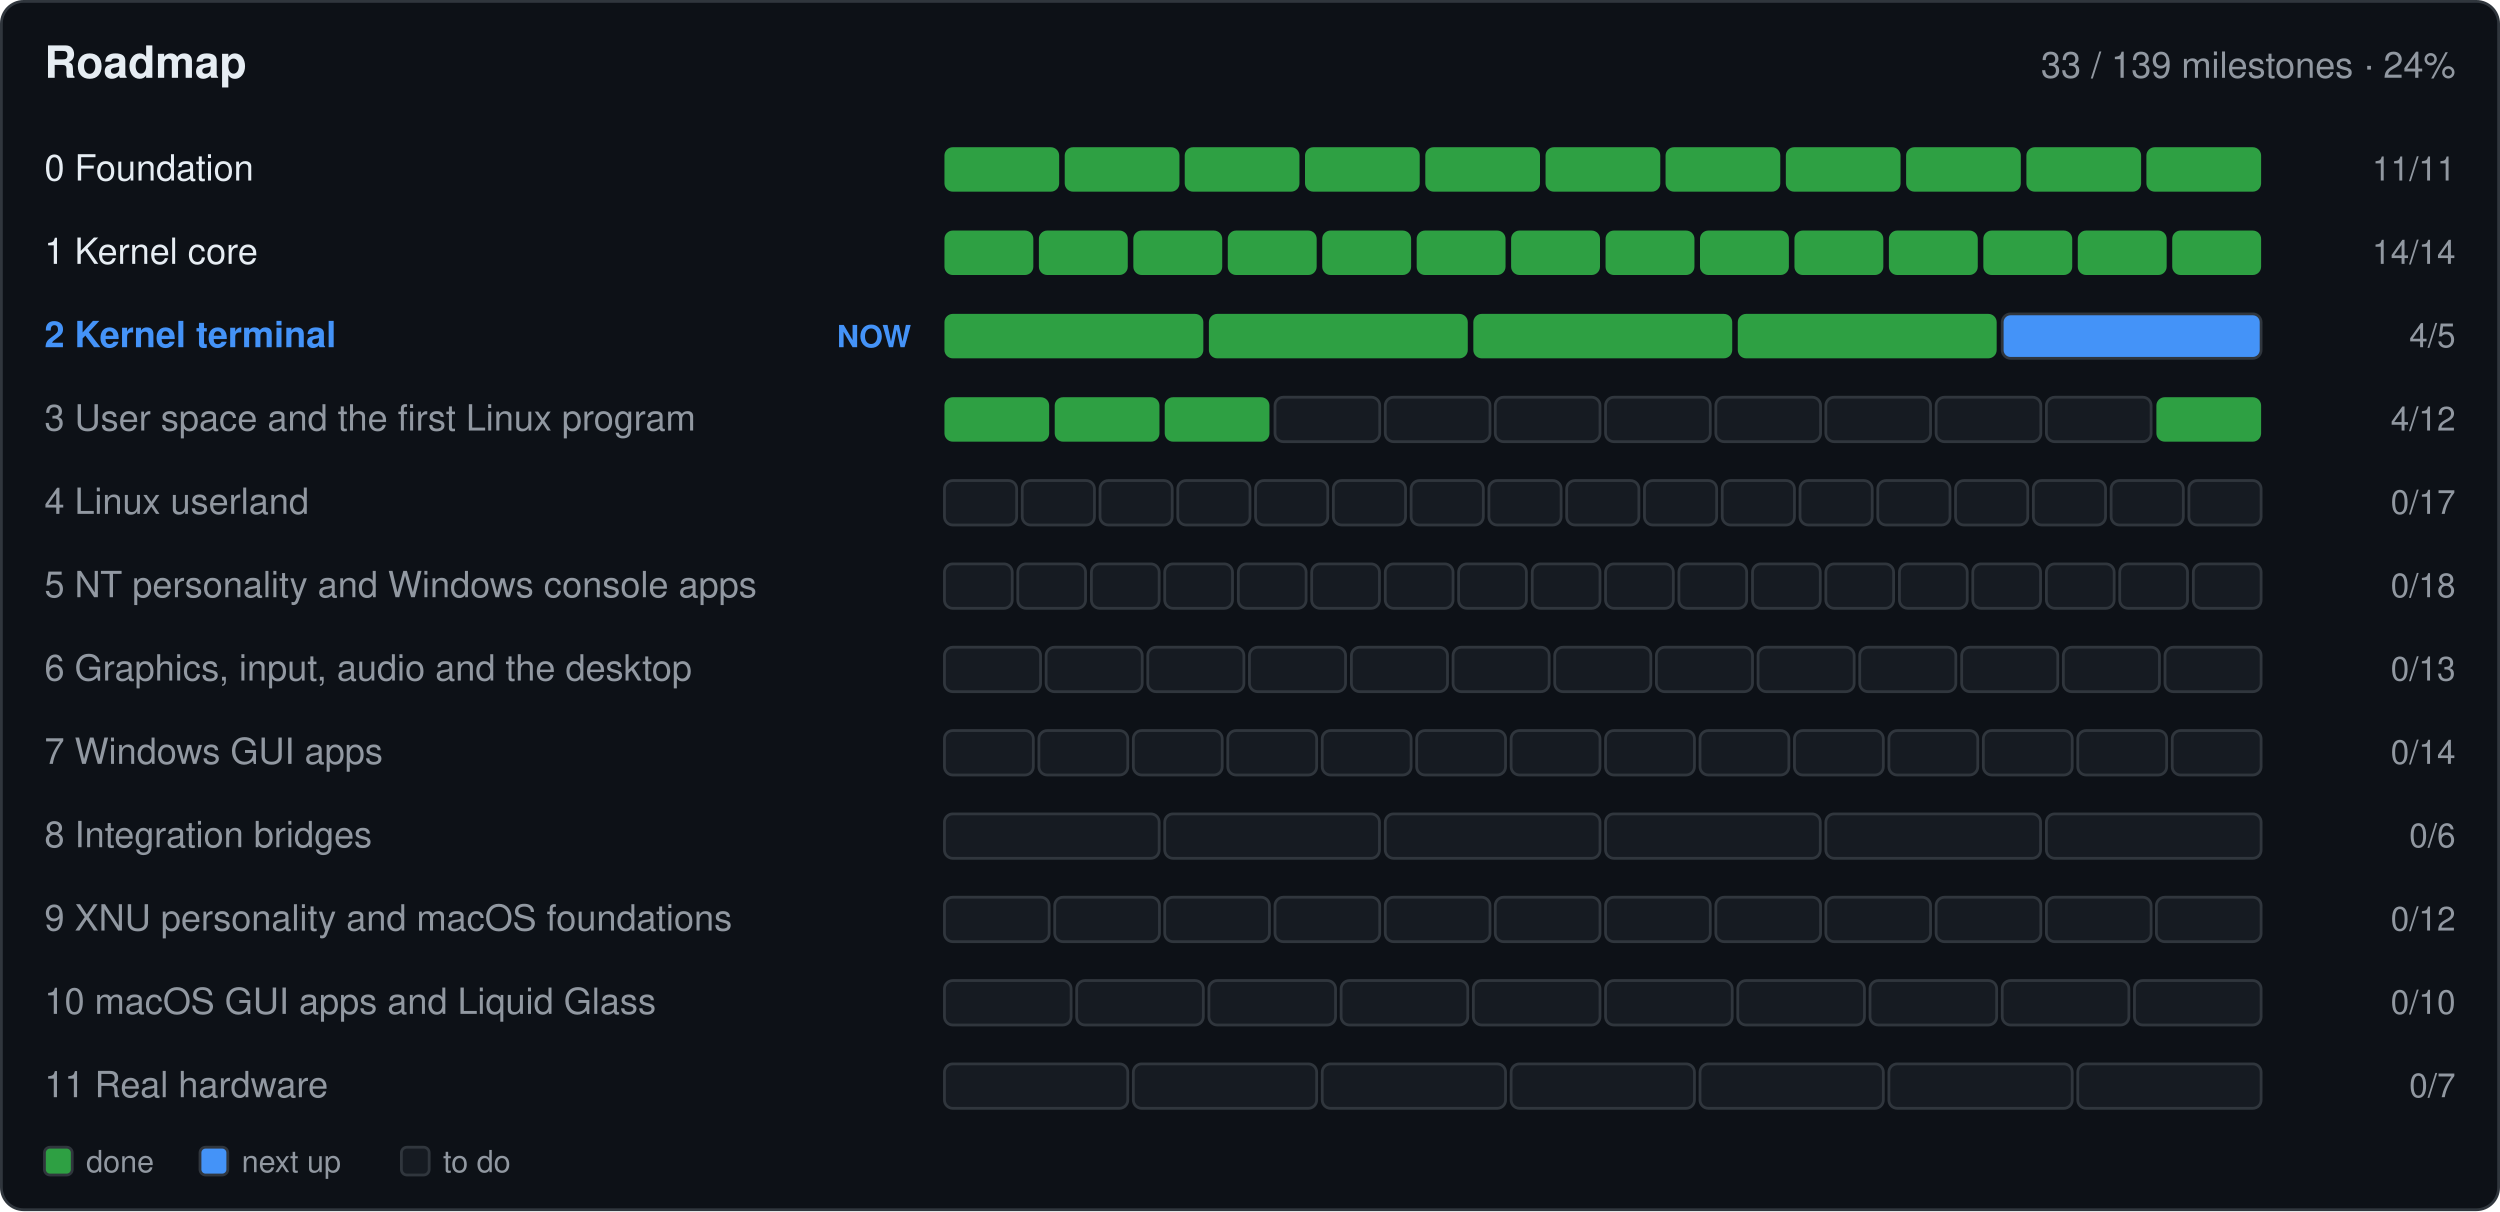
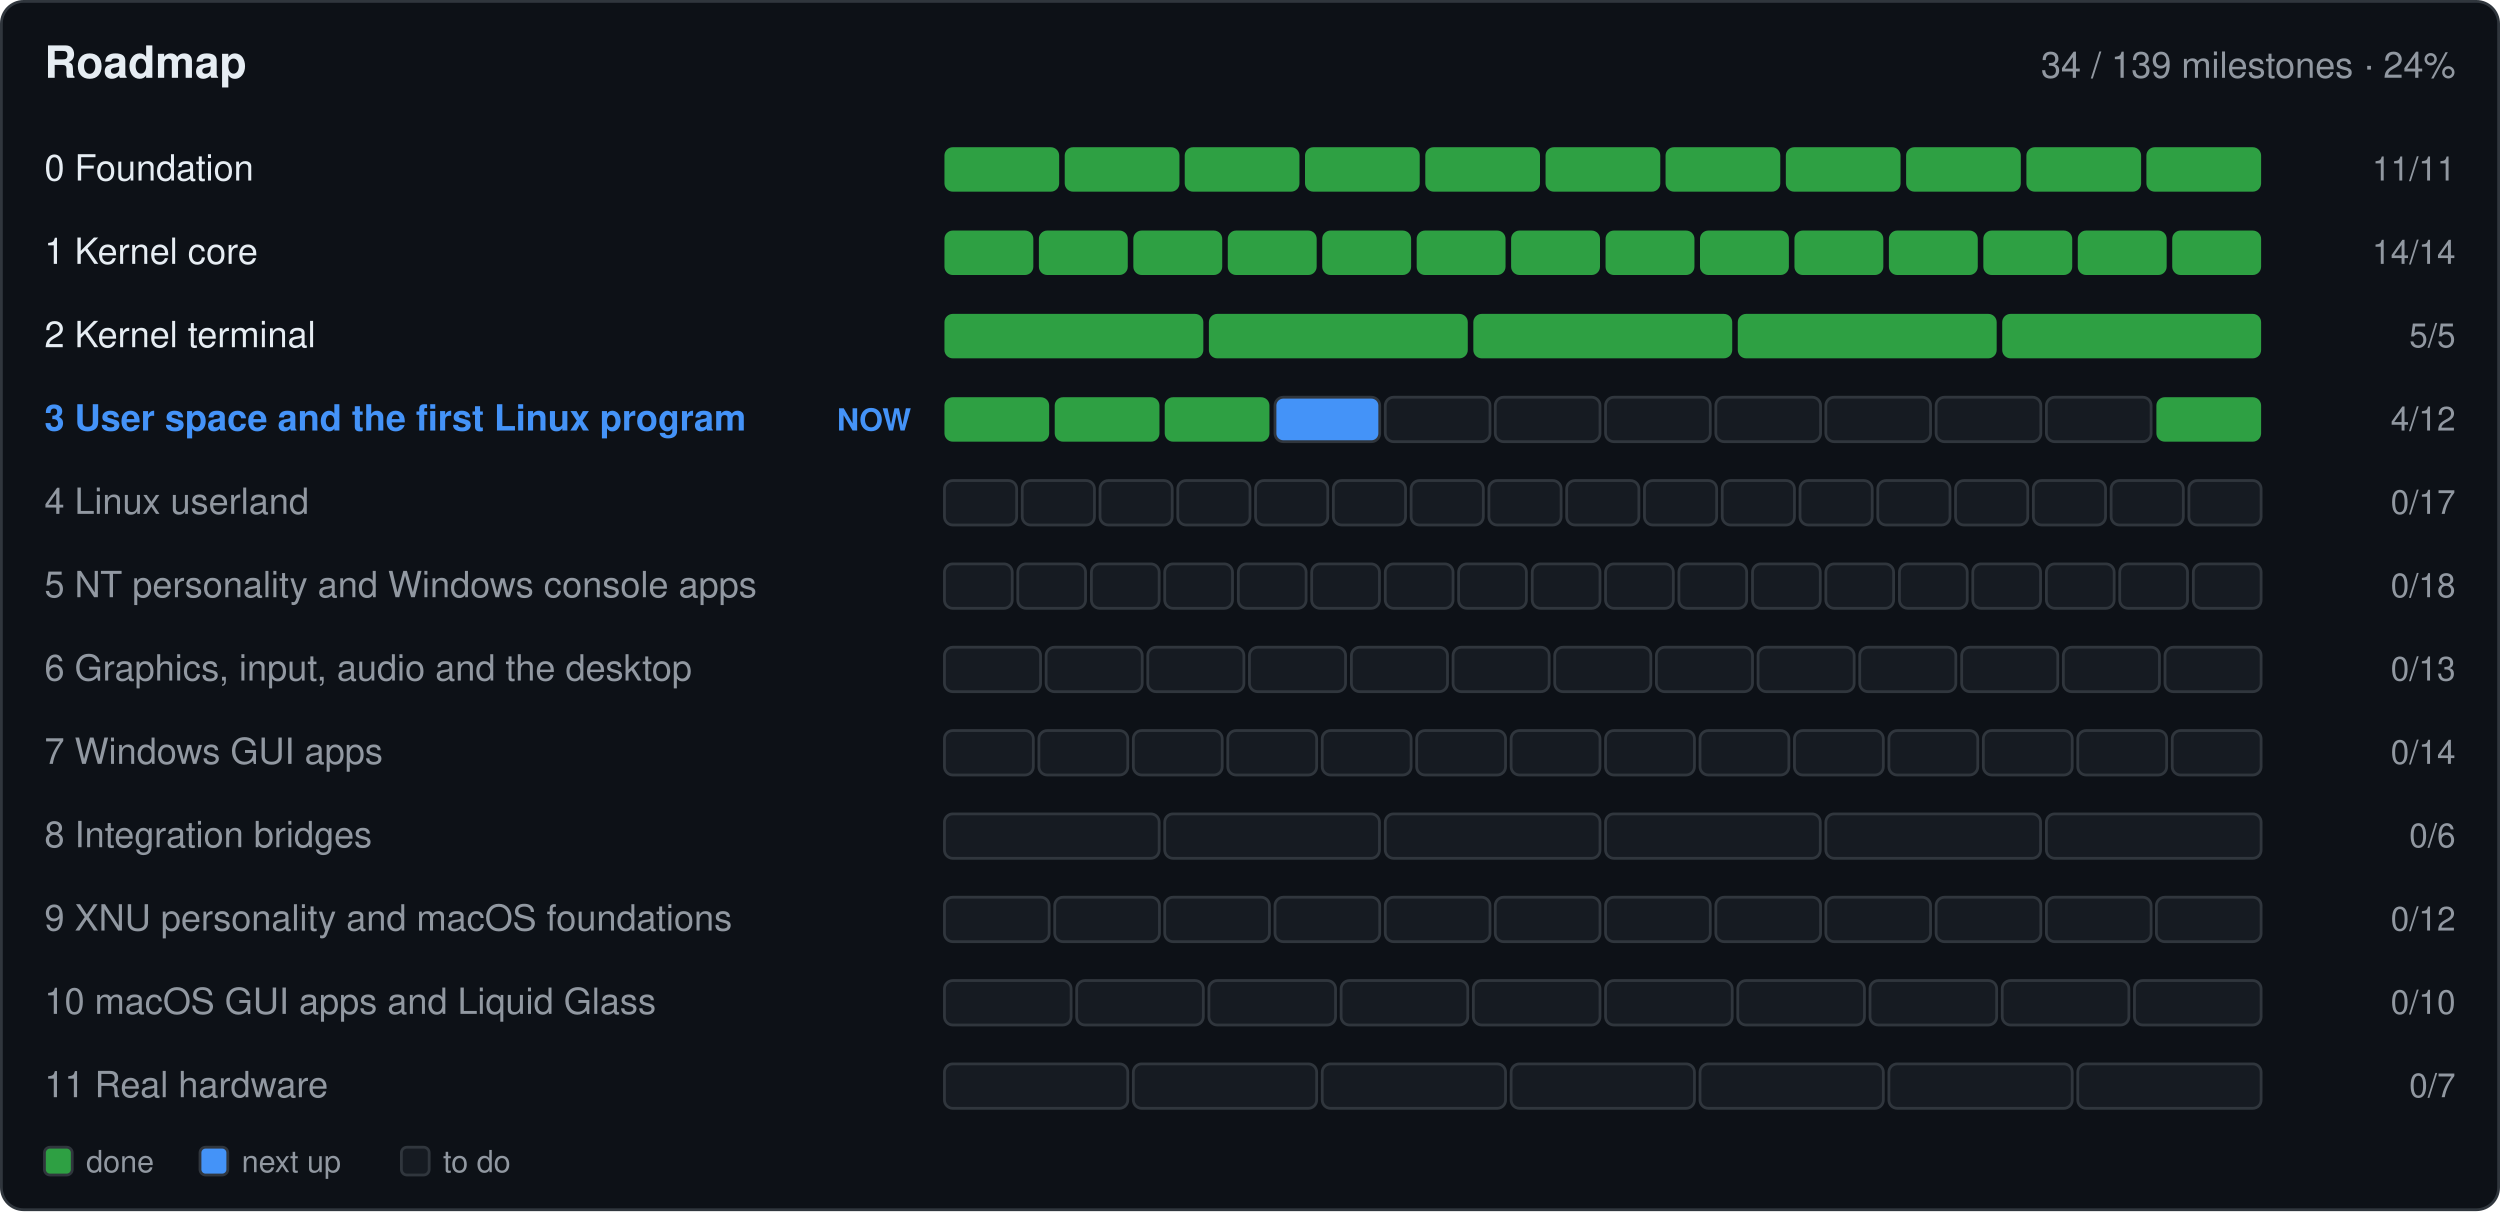
- <svg xmlns="http://www.w3.org/2000/svg" width="900" height="436" viewBox="0 0 900 436" role="img" aria-label="Roadmap: 33 of 139 milestones done">
+ <svg xmlns="http://www.w3.org/2000/svg" width="900" height="436" viewBox="0 0 900 436" role="img" aria-label="Roadmap: 34 of 139 milestones done">
  <rect x="0.5" y="0.5" width="899.0" height="435.0" fill="#0d1117" rx="8" stroke="#30363d" />
  <text x="16.0" y="28.0" font-family="-apple-system,BlinkMacSystemFont,'Segoe UI',Helvetica,Arial,sans-serif" font-size="16" font-weight="600" fill="#e6edf3" text-anchor="start">Roadmap</text>
-   <text x="884.0" y="28.0" font-family="-apple-system,BlinkMacSystemFont,'Segoe UI',Helvetica,Arial,sans-serif" font-size="13" font-weight="400" fill="#9198a1" text-anchor="end">33 / 139 milestones · 24%</text>
+   <text x="884.0" y="28.0" font-family="-apple-system,BlinkMacSystemFont,'Segoe UI',Helvetica,Arial,sans-serif" font-size="13" font-weight="400" fill="#9198a1" text-anchor="end">34 / 139 milestones · 24%</text>
  <text x="16.0" y="65.0" font-family="-apple-system,BlinkMacSystemFont,'Segoe UI',Helvetica,Arial,sans-serif" font-size="13" font-weight="400" fill="#e6edf3" text-anchor="start"> 0  Foundation</text>
  <g>
    <rect x="340.0" y="53.0" width="41.3" height="16.0" fill="#2ea043" rx="3" />
  </g>
  <g>
    <rect x="383.3" y="53.0" width="41.3" height="16.0" fill="#2ea043" rx="3" />
  </g>
  <g>
    <rect x="426.5" y="53.0" width="41.3" height="16.0" fill="#2ea043" rx="3" />
  </g>
  <g>
    <rect x="469.8" y="53.0" width="41.3" height="16.0" fill="#2ea043" rx="3" />
  </g>
  <g>
    <rect x="513.1" y="53.0" width="41.3" height="16.0" fill="#2ea043" rx="3" />
  </g>
  <g>
    <rect x="556.4" y="53.0" width="41.3" height="16.0" fill="#2ea043" rx="3" />
  </g>
  <g>
    <rect x="599.6" y="53.0" width="41.3" height="16.0" fill="#2ea043" rx="3" />
  </g>
  <g>
    <rect x="642.9" y="53.0" width="41.3" height="16.0" fill="#2ea043" rx="3" />
  </g>
  <g>
    <rect x="686.2" y="53.0" width="41.3" height="16.0" fill="#2ea043" rx="3" />
  </g>
  <g>
    <rect x="729.5" y="53.0" width="41.3" height="16.0" fill="#2ea043" rx="3" />
  </g>
  <g>
    <rect x="772.7" y="53.0" width="41.3" height="16.0" fill="#2ea043" rx="3" />
  </g>
  <text x="884.0" y="65.0" font-family="-apple-system,BlinkMacSystemFont,'Segoe UI',Helvetica,Arial,sans-serif" font-size="12" font-weight="400" fill="#9198a1" text-anchor="end">11/11</text>
  <text x="16.0" y="95.0" font-family="-apple-system,BlinkMacSystemFont,'Segoe UI',Helvetica,Arial,sans-serif" font-size="13" font-weight="400" fill="#e6edf3" text-anchor="start"> 1  Kernel core</text>
  <g>
    <rect x="340.0" y="83.0" width="32.0" height="16.0" fill="#2ea043" rx="3" />
  </g>
  <g>
    <rect x="374.0" y="83.0" width="32.0" height="16.0" fill="#2ea043" rx="3" />
  </g>
  <g>
    <rect x="408.0" y="83.0" width="32.0" height="16.0" fill="#2ea043" rx="3" />
  </g>
  <g>
    <rect x="442.0" y="83.0" width="32.0" height="16.0" fill="#2ea043" rx="3" />
  </g>
  <g>
    <rect x="476.0" y="83.0" width="32.0" height="16.0" fill="#2ea043" rx="3" />
  </g>
  <g>
    <rect x="510.0" y="83.0" width="32.0" height="16.0" fill="#2ea043" rx="3" />
  </g>
  <g>
    <rect x="544.0" y="83.0" width="32.0" height="16.0" fill="#2ea043" rx="3" />
  </g>
  <g>
    <rect x="578.0" y="83.0" width="32.0" height="16.0" fill="#2ea043" rx="3" />
  </g>
  <g>
    <rect x="612.0" y="83.0" width="32.0" height="16.0" fill="#2ea043" rx="3" />
  </g>
  <g>
    <rect x="646.0" y="83.0" width="32.0" height="16.0" fill="#2ea043" rx="3" />
  </g>
  <g>
    <rect x="680.0" y="83.0" width="32.0" height="16.0" fill="#2ea043" rx="3" />
  </g>
  <g>
    <rect x="714.0" y="83.0" width="32.0" height="16.0" fill="#2ea043" rx="3" />
  </g>
  <g>
    <rect x="748.0" y="83.0" width="32.0" height="16.0" fill="#2ea043" rx="3" />
  </g>
  <g>
    <rect x="782.0" y="83.0" width="32.0" height="16.0" fill="#2ea043" rx="3" />
  </g>
  <text x="884.0" y="95.0" font-family="-apple-system,BlinkMacSystemFont,'Segoe UI',Helvetica,Arial,sans-serif" font-size="12" font-weight="400" fill="#9198a1" text-anchor="end">14/14</text>
-   <text x="16.0" y="125.0" font-family="-apple-system,BlinkMacSystemFont,'Segoe UI',Helvetica,Arial,sans-serif" font-size="13" font-weight="600" fill="#4493f8" text-anchor="start"> 2  Kernel terminal</text>
-   <text x="328.0" y="125.0" font-family="-apple-system,BlinkMacSystemFont,'Segoe UI',Helvetica,Arial,sans-serif" font-size="11" font-weight="600" fill="#4493f8" text-anchor="end">NOW</text>
+   <text x="16.0" y="125.0" font-family="-apple-system,BlinkMacSystemFont,'Segoe UI',Helvetica,Arial,sans-serif" font-size="13" font-weight="400" fill="#e6edf3" text-anchor="start"> 2  Kernel terminal</text>
  <g>
    <rect x="340.0" y="113.0" width="93.2" height="16.0" fill="#2ea043" rx="3" />
  </g>
  <g>
    <rect x="435.2" y="113.0" width="93.2" height="16.0" fill="#2ea043" rx="3" />
  </g>
  <g>
    <rect x="530.4" y="113.0" width="93.2" height="16.0" fill="#2ea043" rx="3" />
  </g>
  <g>
    <rect x="625.6" y="113.0" width="93.2" height="16.0" fill="#2ea043" rx="3" />
  </g>
  <g>
-     <rect x="720.8" y="113.0" width="93.2" height="16.0" fill="#4493f8" rx="3" stroke="#30363d" />
-   </g>
-   <text x="884.0" y="125.0" font-family="-apple-system,BlinkMacSystemFont,'Segoe UI',Helvetica,Arial,sans-serif" font-size="12" font-weight="400" fill="#9198a1" text-anchor="end">4/5</text>
-   <text x="16.0" y="155.0" font-family="-apple-system,BlinkMacSystemFont,'Segoe UI',Helvetica,Arial,sans-serif" font-size="13" font-weight="400" fill="#9198a1" text-anchor="start"> 3  User space and the first Linux program</text>
+     <rect x="720.8" y="113.0" width="93.2" height="16.0" fill="#2ea043" rx="3" />
+   </g>
+   <text x="884.0" y="125.0" font-family="-apple-system,BlinkMacSystemFont,'Segoe UI',Helvetica,Arial,sans-serif" font-size="12" font-weight="400" fill="#9198a1" text-anchor="end">5/5</text>
+   <text x="16.0" y="155.0" font-family="-apple-system,BlinkMacSystemFont,'Segoe UI',Helvetica,Arial,sans-serif" font-size="13" font-weight="600" fill="#4493f8" text-anchor="start"> 3  User space and the first Linux program</text>
+   <text x="328.0" y="155.0" font-family="-apple-system,BlinkMacSystemFont,'Segoe UI',Helvetica,Arial,sans-serif" font-size="11" font-weight="600" fill="#4493f8" text-anchor="end">NOW</text>
  <g>
    <rect x="340.0" y="143.0" width="37.7" height="16.0" fill="#2ea043" rx="3" />
  </g>
  <g>
    <rect x="379.7" y="143.0" width="37.7" height="16.0" fill="#2ea043" rx="3" />
  </g>
  <g>
    <rect x="419.3" y="143.0" width="37.7" height="16.0" fill="#2ea043" rx="3" />
  </g>
  <g>
-     <rect x="459.0" y="143.0" width="37.7" height="16.0" fill="#161b22" rx="3" stroke="#30363d" />
+     <rect x="459.0" y="143.0" width="37.7" height="16.0" fill="#4493f8" rx="3" stroke="#30363d" />
  </g>
  <g>
    <rect x="498.7" y="143.0" width="37.7" height="16.0" fill="#161b22" rx="3" stroke="#30363d" />
  </g>
  <g>
    <rect x="538.3" y="143.0" width="37.7" height="16.0" fill="#161b22" rx="3" stroke="#30363d" />
  </g>
  <g>
    <rect x="578.0" y="143.0" width="37.7" height="16.0" fill="#161b22" rx="3" stroke="#30363d" />
  </g>
  <g>
    <rect x="617.7" y="143.0" width="37.7" height="16.0" fill="#161b22" rx="3" stroke="#30363d" />
  </g>
  <g>
    <rect x="657.3" y="143.0" width="37.7" height="16.0" fill="#161b22" rx="3" stroke="#30363d" />
  </g>
  <g>
    <rect x="697.0" y="143.0" width="37.7" height="16.0" fill="#161b22" rx="3" stroke="#30363d" />
  </g>
  <g>
    <rect x="736.7" y="143.0" width="37.7" height="16.0" fill="#161b22" rx="3" stroke="#30363d" />
  </g>
  <g>
    <rect x="776.3" y="143.0" width="37.7" height="16.0" fill="#2ea043" rx="3" />
  </g>
  <text x="884.0" y="155.0" font-family="-apple-system,BlinkMacSystemFont,'Segoe UI',Helvetica,Arial,sans-serif" font-size="12" font-weight="400" fill="#9198a1" text-anchor="end">4/12</text>
  <text x="16.0" y="185.0" font-family="-apple-system,BlinkMacSystemFont,'Segoe UI',Helvetica,Arial,sans-serif" font-size="13" font-weight="400" fill="#9198a1" text-anchor="start"> 4  Linux userland</text>
  <g>
    <rect x="340.0" y="173.0" width="26.0" height="16.0" fill="#161b22" rx="3" stroke="#30363d" />
  </g>
  <g>
    <rect x="368.0" y="173.0" width="26.0" height="16.0" fill="#161b22" rx="3" stroke="#30363d" />
  </g>
  <g>
    <rect x="396.0" y="173.0" width="26.0" height="16.0" fill="#161b22" rx="3" stroke="#30363d" />
  </g>
  <g>
    <rect x="424.0" y="173.0" width="26.0" height="16.0" fill="#161b22" rx="3" stroke="#30363d" />
  </g>
  <g>
    <rect x="452.0" y="173.0" width="26.0" height="16.0" fill="#161b22" rx="3" stroke="#30363d" />
  </g>
  <g>
    <rect x="480.0" y="173.0" width="26.0" height="16.0" fill="#161b22" rx="3" stroke="#30363d" />
  </g>
  <g>
    <rect x="508.0" y="173.0" width="26.0" height="16.0" fill="#161b22" rx="3" stroke="#30363d" />
  </g>
  <g>
    <rect x="536.0" y="173.0" width="26.0" height="16.0" fill="#161b22" rx="3" stroke="#30363d" />
  </g>
  <g>
    <rect x="564.0" y="173.0" width="26.0" height="16.0" fill="#161b22" rx="3" stroke="#30363d" />
  </g>
  <g>
    <rect x="592.0" y="173.0" width="26.0" height="16.0" fill="#161b22" rx="3" stroke="#30363d" />
  </g>
  <g>
    <rect x="620.0" y="173.0" width="26.0" height="16.0" fill="#161b22" rx="3" stroke="#30363d" />
  </g>
  <g>
    <rect x="648.0" y="173.0" width="26.0" height="16.0" fill="#161b22" rx="3" stroke="#30363d" />
  </g>
  <g>
    <rect x="676.0" y="173.0" width="26.0" height="16.0" fill="#161b22" rx="3" stroke="#30363d" />
  </g>
  <g>
    <rect x="704.0" y="173.0" width="26.0" height="16.0" fill="#161b22" rx="3" stroke="#30363d" />
  </g>
  <g>
    <rect x="732.0" y="173.0" width="26.0" height="16.0" fill="#161b22" rx="3" stroke="#30363d" />
  </g>
  <g>
    <rect x="760.0" y="173.0" width="26.0" height="16.0" fill="#161b22" rx="3" stroke="#30363d" />
  </g>
  <g>
    <rect x="788.0" y="173.0" width="26.0" height="16.0" fill="#161b22" rx="3" stroke="#30363d" />
  </g>
  <text x="884.0" y="185.0" font-family="-apple-system,BlinkMacSystemFont,'Segoe UI',Helvetica,Arial,sans-serif" font-size="12" font-weight="400" fill="#9198a1" text-anchor="end">0/17</text>
  <text x="16.0" y="215.0" font-family="-apple-system,BlinkMacSystemFont,'Segoe UI',Helvetica,Arial,sans-serif" font-size="13" font-weight="400" fill="#9198a1" text-anchor="start"> 5  NT personality and Windows console apps</text>
  <g>
    <rect x="340.0" y="203.0" width="24.4" height="16.0" fill="#161b22" rx="3" stroke="#30363d" />
  </g>
  <g>
    <rect x="366.4" y="203.0" width="24.4" height="16.0" fill="#161b22" rx="3" stroke="#30363d" />
  </g>
  <g>
    <rect x="392.9" y="203.0" width="24.4" height="16.0" fill="#161b22" rx="3" stroke="#30363d" />
  </g>
  <g>
    <rect x="419.3" y="203.0" width="24.4" height="16.0" fill="#161b22" rx="3" stroke="#30363d" />
  </g>
  <g>
    <rect x="445.8" y="203.0" width="24.4" height="16.0" fill="#161b22" rx="3" stroke="#30363d" />
  </g>
  <g>
    <rect x="472.2" y="203.0" width="24.4" height="16.0" fill="#161b22" rx="3" stroke="#30363d" />
  </g>
  <g>
    <rect x="498.7" y="203.0" width="24.4" height="16.0" fill="#161b22" rx="3" stroke="#30363d" />
  </g>
  <g>
    <rect x="525.1" y="203.0" width="24.4" height="16.0" fill="#161b22" rx="3" stroke="#30363d" />
  </g>
  <g>
    <rect x="551.6" y="203.0" width="24.4" height="16.0" fill="#161b22" rx="3" stroke="#30363d" />
  </g>
  <g>
    <rect x="578.0" y="203.0" width="24.4" height="16.0" fill="#161b22" rx="3" stroke="#30363d" />
  </g>
  <g>
    <rect x="604.4" y="203.0" width="24.4" height="16.0" fill="#161b22" rx="3" stroke="#30363d" />
  </g>
  <g>
    <rect x="630.9" y="203.0" width="24.4" height="16.0" fill="#161b22" rx="3" stroke="#30363d" />
  </g>
  <g>
    <rect x="657.3" y="203.0" width="24.4" height="16.0" fill="#161b22" rx="3" stroke="#30363d" />
  </g>
  <g>
    <rect x="683.8" y="203.0" width="24.4" height="16.0" fill="#161b22" rx="3" stroke="#30363d" />
  </g>
  <g>
    <rect x="710.2" y="203.0" width="24.4" height="16.0" fill="#161b22" rx="3" stroke="#30363d" />
  </g>
  <g>
    <rect x="736.7" y="203.0" width="24.4" height="16.0" fill="#161b22" rx="3" stroke="#30363d" />
  </g>
  <g>
    <rect x="763.1" y="203.0" width="24.4" height="16.0" fill="#161b22" rx="3" stroke="#30363d" />
  </g>
  <g>
    <rect x="789.6" y="203.0" width="24.4" height="16.0" fill="#161b22" rx="3" stroke="#30363d" />
  </g>
  <text x="884.0" y="215.0" font-family="-apple-system,BlinkMacSystemFont,'Segoe UI',Helvetica,Arial,sans-serif" font-size="12" font-weight="400" fill="#9198a1" text-anchor="end">0/18</text>
  <text x="16.0" y="245.0" font-family="-apple-system,BlinkMacSystemFont,'Segoe UI',Helvetica,Arial,sans-serif" font-size="13" font-weight="400" fill="#9198a1" text-anchor="start"> 6  Graphics, input, audio and the desktop</text>
  <g>
    <rect x="340.0" y="233.0" width="34.6" height="16.0" fill="#161b22" rx="3" stroke="#30363d" />
  </g>
  <g>
    <rect x="376.6" y="233.0" width="34.6" height="16.0" fill="#161b22" rx="3" stroke="#30363d" />
  </g>
  <g>
    <rect x="413.2" y="233.0" width="34.6" height="16.0" fill="#161b22" rx="3" stroke="#30363d" />
  </g>
  <g>
    <rect x="449.8" y="233.0" width="34.6" height="16.0" fill="#161b22" rx="3" stroke="#30363d" />
  </g>
  <g>
    <rect x="486.5" y="233.0" width="34.6" height="16.0" fill="#161b22" rx="3" stroke="#30363d" />
  </g>
  <g>
    <rect x="523.1" y="233.0" width="34.6" height="16.0" fill="#161b22" rx="3" stroke="#30363d" />
  </g>
  <g>
    <rect x="559.7" y="233.0" width="34.6" height="16.0" fill="#161b22" rx="3" stroke="#30363d" />
  </g>
  <g>
    <rect x="596.3" y="233.0" width="34.6" height="16.0" fill="#161b22" rx="3" stroke="#30363d" />
  </g>
  <g>
    <rect x="632.9" y="233.0" width="34.6" height="16.0" fill="#161b22" rx="3" stroke="#30363d" />
  </g>
  <g>
    <rect x="669.5" y="233.0" width="34.6" height="16.0" fill="#161b22" rx="3" stroke="#30363d" />
  </g>
  <g>
    <rect x="706.2" y="233.0" width="34.6" height="16.0" fill="#161b22" rx="3" stroke="#30363d" />
  </g>
  <g>
    <rect x="742.8" y="233.0" width="34.6" height="16.0" fill="#161b22" rx="3" stroke="#30363d" />
  </g>
  <g>
    <rect x="779.4" y="233.0" width="34.6" height="16.0" fill="#161b22" rx="3" stroke="#30363d" />
  </g>
  <text x="884.0" y="245.0" font-family="-apple-system,BlinkMacSystemFont,'Segoe UI',Helvetica,Arial,sans-serif" font-size="12" font-weight="400" fill="#9198a1" text-anchor="end">0/13</text>
  <text x="16.0" y="275.0" font-family="-apple-system,BlinkMacSystemFont,'Segoe UI',Helvetica,Arial,sans-serif" font-size="13" font-weight="400" fill="#9198a1" text-anchor="start"> 7  Windows GUI apps</text>
  <g>
    <rect x="340.0" y="263.0" width="32.0" height="16.0" fill="#161b22" rx="3" stroke="#30363d" />
  </g>
  <g>
    <rect x="374.0" y="263.0" width="32.0" height="16.0" fill="#161b22" rx="3" stroke="#30363d" />
  </g>
  <g>
    <rect x="408.0" y="263.0" width="32.0" height="16.0" fill="#161b22" rx="3" stroke="#30363d" />
  </g>
  <g>
    <rect x="442.0" y="263.0" width="32.0" height="16.0" fill="#161b22" rx="3" stroke="#30363d" />
  </g>
  <g>
    <rect x="476.0" y="263.0" width="32.0" height="16.0" fill="#161b22" rx="3" stroke="#30363d" />
  </g>
  <g>
    <rect x="510.0" y="263.0" width="32.0" height="16.0" fill="#161b22" rx="3" stroke="#30363d" />
  </g>
  <g>
    <rect x="544.0" y="263.0" width="32.0" height="16.0" fill="#161b22" rx="3" stroke="#30363d" />
  </g>
  <g>
    <rect x="578.0" y="263.0" width="32.0" height="16.0" fill="#161b22" rx="3" stroke="#30363d" />
  </g>
  <g>
    <rect x="612.0" y="263.0" width="32.0" height="16.0" fill="#161b22" rx="3" stroke="#30363d" />
  </g>
  <g>
    <rect x="646.0" y="263.0" width="32.0" height="16.0" fill="#161b22" rx="3" stroke="#30363d" />
  </g>
  <g>
    <rect x="680.0" y="263.0" width="32.0" height="16.0" fill="#161b22" rx="3" stroke="#30363d" />
  </g>
  <g>
    <rect x="714.0" y="263.0" width="32.0" height="16.0" fill="#161b22" rx="3" stroke="#30363d" />
  </g>
  <g>
    <rect x="748.0" y="263.0" width="32.0" height="16.0" fill="#161b22" rx="3" stroke="#30363d" />
  </g>
  <g>
    <rect x="782.0" y="263.0" width="32.0" height="16.0" fill="#161b22" rx="3" stroke="#30363d" />
  </g>
  <text x="884.0" y="275.0" font-family="-apple-system,BlinkMacSystemFont,'Segoe UI',Helvetica,Arial,sans-serif" font-size="12" font-weight="400" fill="#9198a1" text-anchor="end">0/14</text>
  <text x="16.0" y="305.0" font-family="-apple-system,BlinkMacSystemFont,'Segoe UI',Helvetica,Arial,sans-serif" font-size="13" font-weight="400" fill="#9198a1" text-anchor="start"> 8  Integration bridges</text>
  <g>
    <rect x="340.0" y="293.0" width="77.3" height="16.0" fill="#161b22" rx="3" stroke="#30363d" />
  </g>
  <g>
    <rect x="419.3" y="293.0" width="77.3" height="16.0" fill="#161b22" rx="3" stroke="#30363d" />
  </g>
  <g>
    <rect x="498.7" y="293.0" width="77.3" height="16.0" fill="#161b22" rx="3" stroke="#30363d" />
  </g>
  <g>
    <rect x="578.0" y="293.0" width="77.3" height="16.0" fill="#161b22" rx="3" stroke="#30363d" />
  </g>
  <g>
    <rect x="657.3" y="293.0" width="77.3" height="16.0" fill="#161b22" rx="3" stroke="#30363d" />
  </g>
  <g>
    <rect x="736.7" y="293.0" width="77.3" height="16.0" fill="#161b22" rx="3" stroke="#30363d" />
  </g>
  <text x="884.0" y="305.0" font-family="-apple-system,BlinkMacSystemFont,'Segoe UI',Helvetica,Arial,sans-serif" font-size="12" font-weight="400" fill="#9198a1" text-anchor="end">0/6</text>
  <text x="16.0" y="335.0" font-family="-apple-system,BlinkMacSystemFont,'Segoe UI',Helvetica,Arial,sans-serif" font-size="13" font-weight="400" fill="#9198a1" text-anchor="start"> 9  XNU personality and macOS foundations</text>
  <g>
    <rect x="340.0" y="323.0" width="37.7" height="16.0" fill="#161b22" rx="3" stroke="#30363d" />
  </g>
  <g>
    <rect x="379.7" y="323.0" width="37.7" height="16.0" fill="#161b22" rx="3" stroke="#30363d" />
  </g>
  <g>
    <rect x="419.3" y="323.0" width="37.7" height="16.0" fill="#161b22" rx="3" stroke="#30363d" />
  </g>
  <g>
    <rect x="459.0" y="323.0" width="37.7" height="16.0" fill="#161b22" rx="3" stroke="#30363d" />
  </g>
  <g>
    <rect x="498.7" y="323.0" width="37.7" height="16.0" fill="#161b22" rx="3" stroke="#30363d" />
  </g>
  <g>
    <rect x="538.3" y="323.0" width="37.7" height="16.0" fill="#161b22" rx="3" stroke="#30363d" />
  </g>
  <g>
    <rect x="578.0" y="323.0" width="37.7" height="16.0" fill="#161b22" rx="3" stroke="#30363d" />
  </g>
  <g>
    <rect x="617.7" y="323.0" width="37.7" height="16.0" fill="#161b22" rx="3" stroke="#30363d" />
  </g>
  <g>
    <rect x="657.3" y="323.0" width="37.7" height="16.0" fill="#161b22" rx="3" stroke="#30363d" />
  </g>
  <g>
    <rect x="697.0" y="323.0" width="37.7" height="16.0" fill="#161b22" rx="3" stroke="#30363d" />
  </g>
  <g>
    <rect x="736.7" y="323.0" width="37.7" height="16.0" fill="#161b22" rx="3" stroke="#30363d" />
  </g>
  <g>
    <rect x="776.3" y="323.0" width="37.7" height="16.0" fill="#161b22" rx="3" stroke="#30363d" />
  </g>
  <text x="884.0" y="335.0" font-family="-apple-system,BlinkMacSystemFont,'Segoe UI',Helvetica,Arial,sans-serif" font-size="12" font-weight="400" fill="#9198a1" text-anchor="end">0/12</text>
  <text x="16.0" y="365.0" font-family="-apple-system,BlinkMacSystemFont,'Segoe UI',Helvetica,Arial,sans-serif" font-size="13" font-weight="400" fill="#9198a1" text-anchor="start">10  macOS GUI apps and Liquid Glass</text>
  <g>
    <rect x="340.0" y="353.0" width="45.6" height="16.0" fill="#161b22" rx="3" stroke="#30363d" />
  </g>
  <g>
    <rect x="387.6" y="353.0" width="45.6" height="16.0" fill="#161b22" rx="3" stroke="#30363d" />
  </g>
  <g>
    <rect x="435.2" y="353.0" width="45.6" height="16.0" fill="#161b22" rx="3" stroke="#30363d" />
  </g>
  <g>
    <rect x="482.8" y="353.0" width="45.6" height="16.0" fill="#161b22" rx="3" stroke="#30363d" />
  </g>
  <g>
    <rect x="530.4" y="353.0" width="45.6" height="16.0" fill="#161b22" rx="3" stroke="#30363d" />
  </g>
  <g>
    <rect x="578.0" y="353.0" width="45.6" height="16.0" fill="#161b22" rx="3" stroke="#30363d" />
  </g>
  <g>
    <rect x="625.6" y="353.0" width="45.6" height="16.0" fill="#161b22" rx="3" stroke="#30363d" />
  </g>
  <g>
    <rect x="673.2" y="353.0" width="45.6" height="16.0" fill="#161b22" rx="3" stroke="#30363d" />
  </g>
  <g>
    <rect x="720.8" y="353.0" width="45.6" height="16.0" fill="#161b22" rx="3" stroke="#30363d" />
  </g>
  <g>
    <rect x="768.4" y="353.0" width="45.6" height="16.0" fill="#161b22" rx="3" stroke="#30363d" />
  </g>
  <text x="884.0" y="365.0" font-family="-apple-system,BlinkMacSystemFont,'Segoe UI',Helvetica,Arial,sans-serif" font-size="12" font-weight="400" fill="#9198a1" text-anchor="end">0/10</text>
  <text x="16.0" y="395.0" font-family="-apple-system,BlinkMacSystemFont,'Segoe UI',Helvetica,Arial,sans-serif" font-size="13" font-weight="400" fill="#9198a1" text-anchor="start">11  Real hardware</text>
  <g>
    <rect x="340.0" y="383.0" width="66.0" height="16.0" fill="#161b22" rx="3" stroke="#30363d" />
  </g>
  <g>
    <rect x="408.0" y="383.0" width="66.0" height="16.0" fill="#161b22" rx="3" stroke="#30363d" />
  </g>
  <g>
    <rect x="476.0" y="383.0" width="66.0" height="16.0" fill="#161b22" rx="3" stroke="#30363d" />
  </g>
  <g>
    <rect x="544.0" y="383.0" width="66.0" height="16.0" fill="#161b22" rx="3" stroke="#30363d" />
  </g>
  <g>
    <rect x="612.0" y="383.0" width="66.0" height="16.0" fill="#161b22" rx="3" stroke="#30363d" />
  </g>
  <g>
    <rect x="680.0" y="383.0" width="66.0" height="16.0" fill="#161b22" rx="3" stroke="#30363d" />
  </g>
  <g>
    <rect x="748.0" y="383.0" width="66.0" height="16.0" fill="#161b22" rx="3" stroke="#30363d" />
  </g>
  <text x="884.0" y="395.0" font-family="-apple-system,BlinkMacSystemFont,'Segoe UI',Helvetica,Arial,sans-serif" font-size="12" font-weight="400" fill="#9198a1" text-anchor="end">0/7</text>
  <rect x="16.0" y="413.0" width="10.0" height="10.0" fill="#2ea043" rx="2" stroke="#30363d" />
  <text x="31.0" y="422.0" font-family="-apple-system,BlinkMacSystemFont,'Segoe UI',Helvetica,Arial,sans-serif" font-size="11" font-weight="400" fill="#9198a1" text-anchor="start">done</text>
  <rect x="72.0" y="413.0" width="10.0" height="10.0" fill="#4493f8" rx="2" stroke="#30363d" />
  <text x="87.0" y="422.0" font-family="-apple-system,BlinkMacSystemFont,'Segoe UI',Helvetica,Arial,sans-serif" font-size="11" font-weight="400" fill="#9198a1" text-anchor="start">next up</text>
  <rect x="144.5" y="413.0" width="10.0" height="10.0" fill="#161b22" rx="2" stroke="#30363d" />
  <text x="159.5" y="422.0" font-family="-apple-system,BlinkMacSystemFont,'Segoe UI',Helvetica,Arial,sans-serif" font-size="11" font-weight="400" fill="#9198a1" text-anchor="start">to do</text>
</svg>
